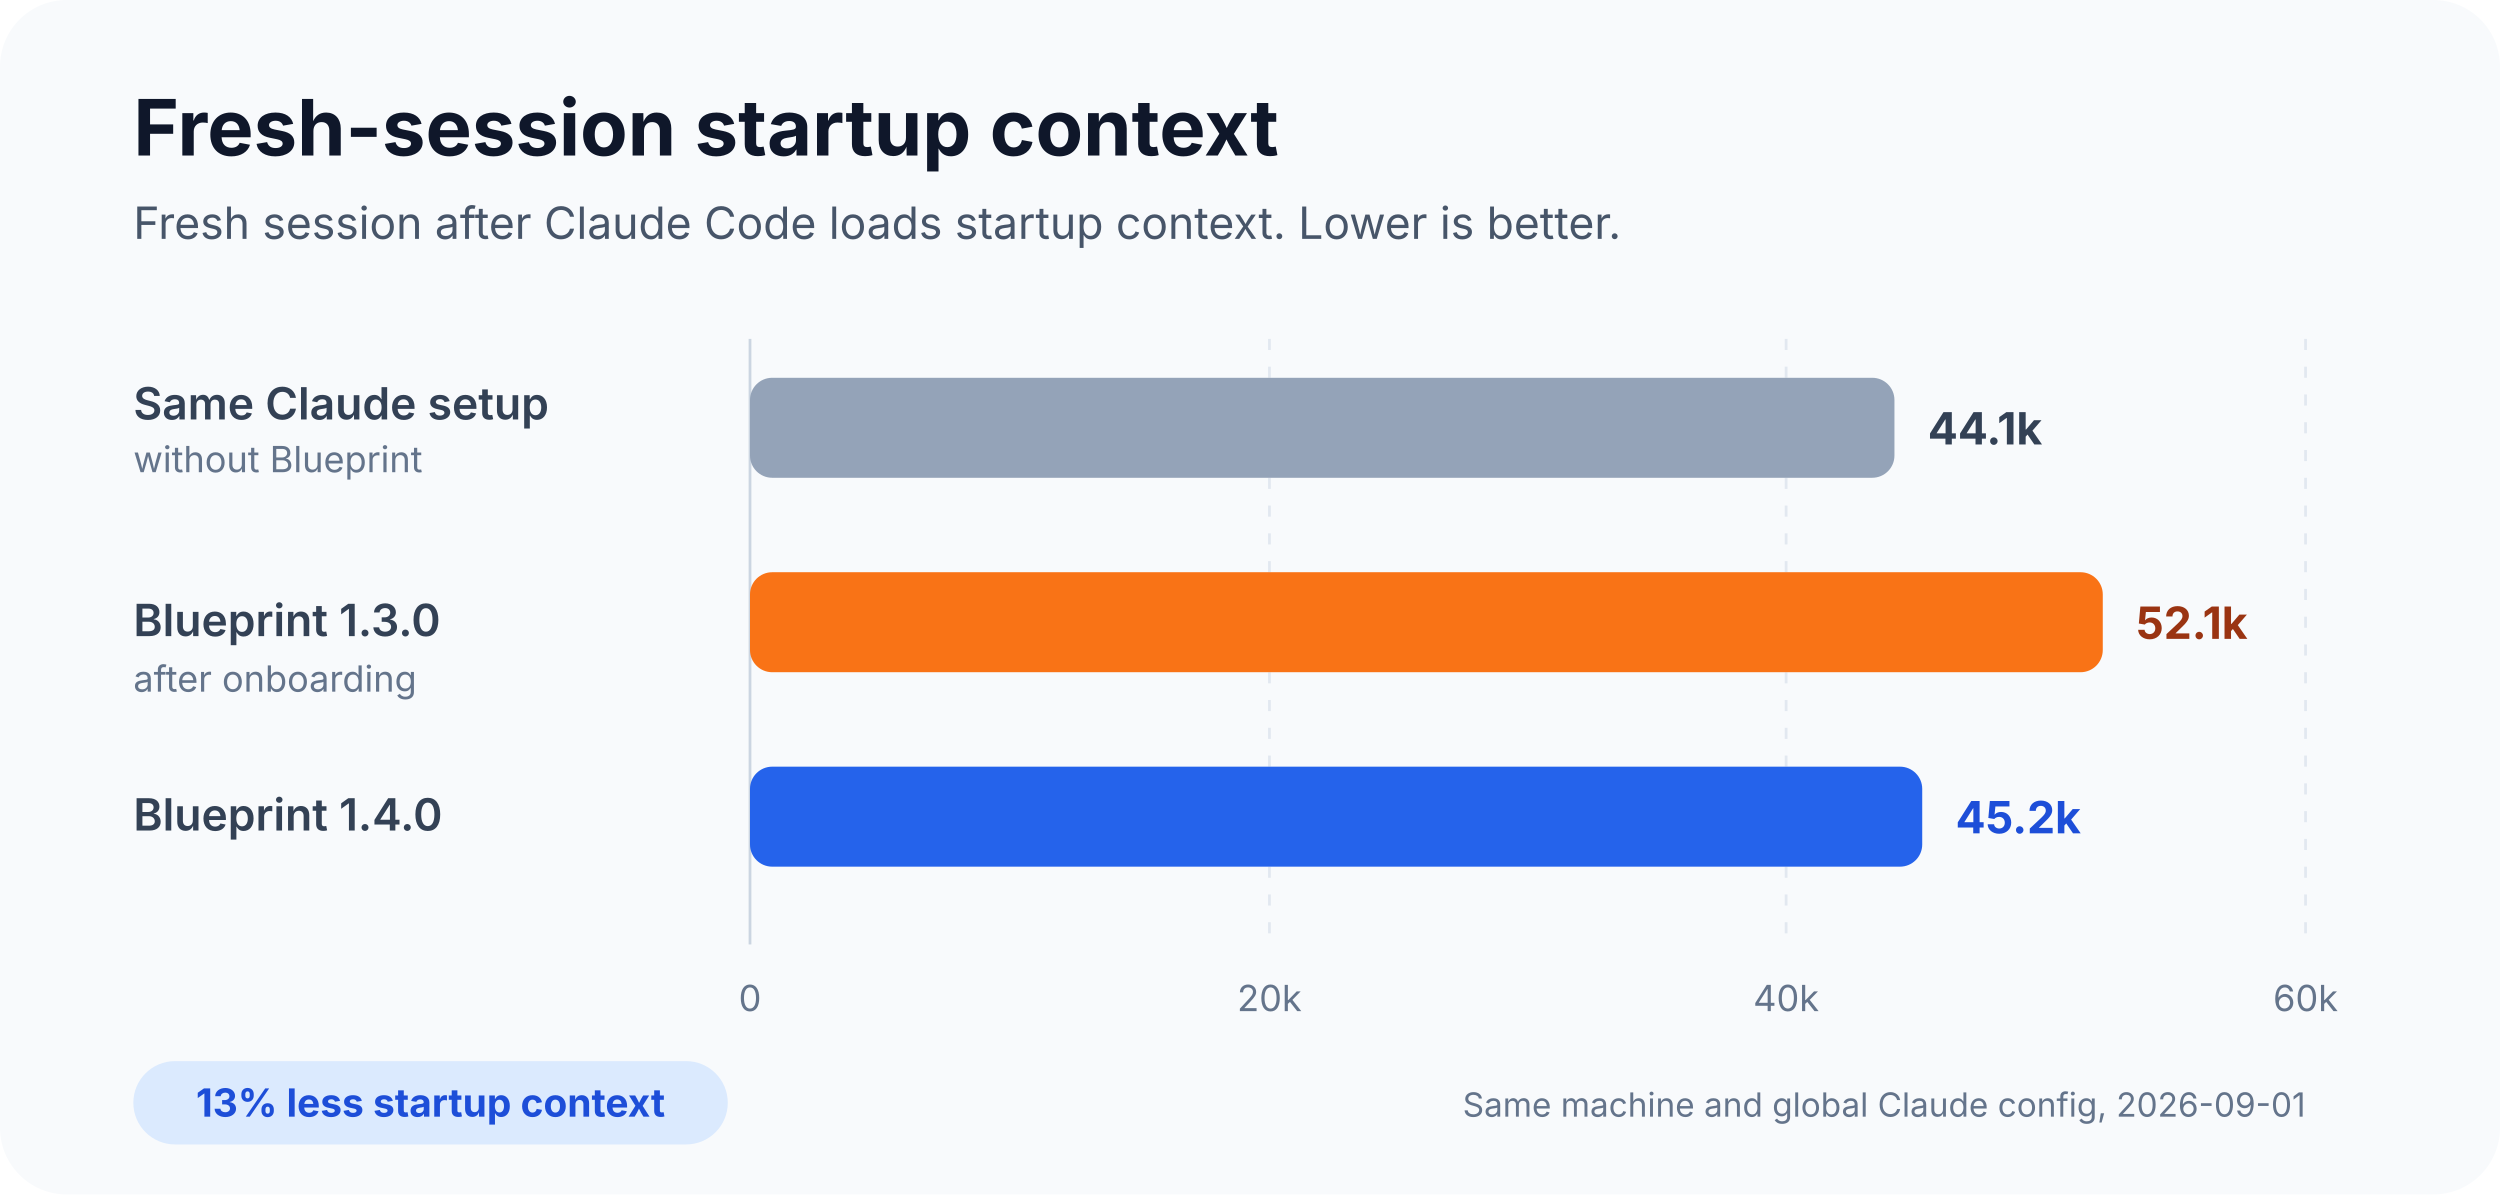
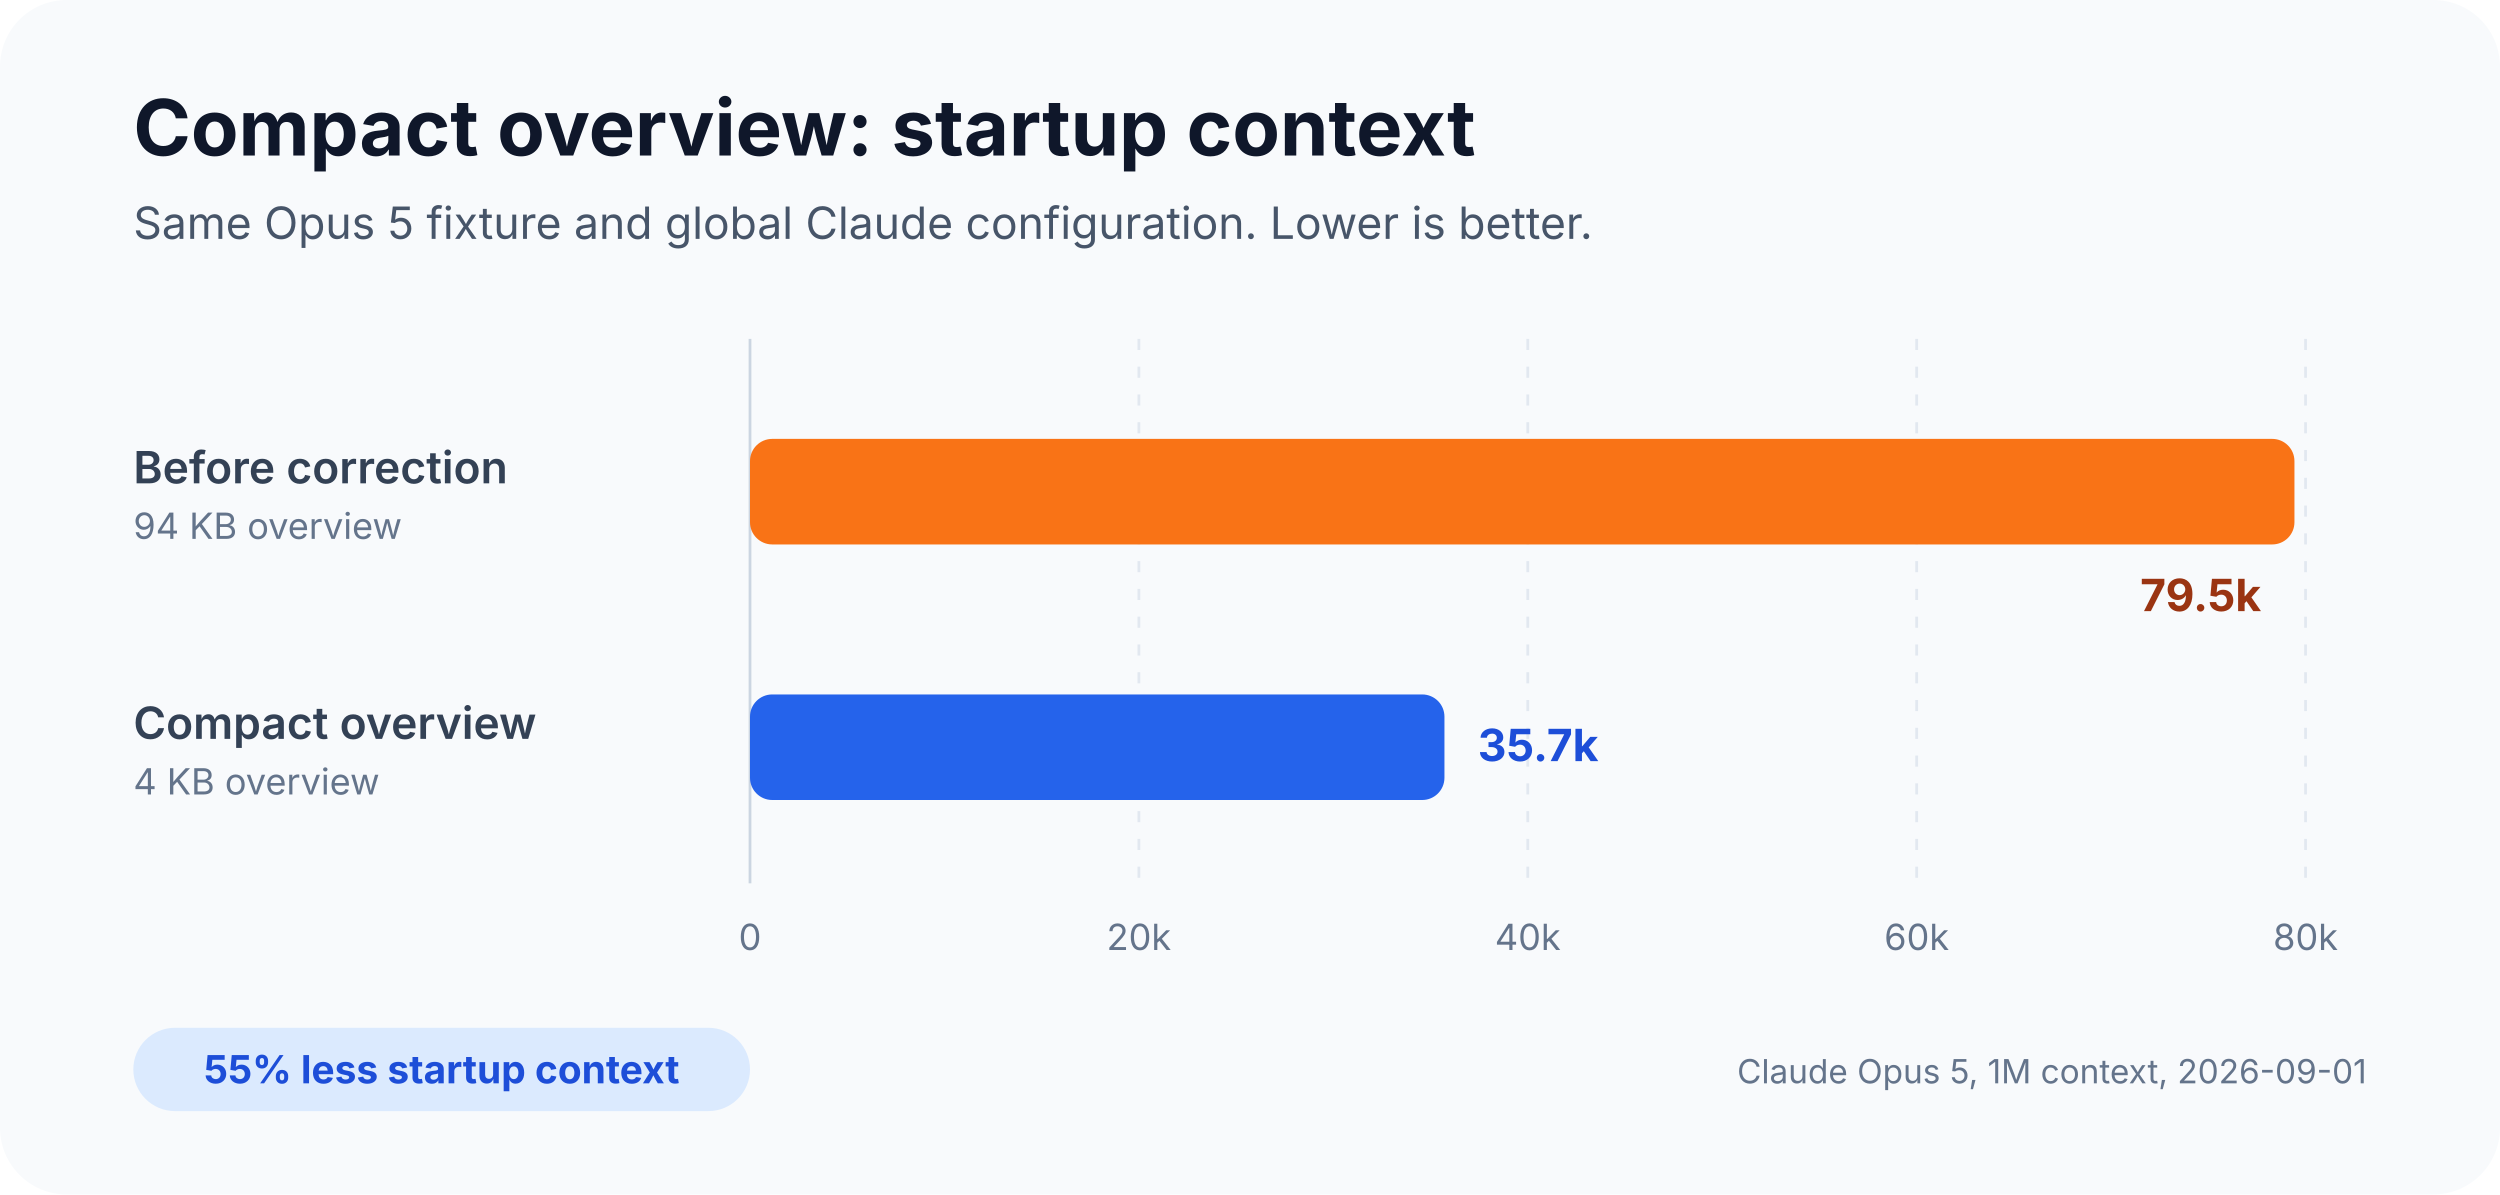
<svg xmlns="http://www.w3.org/2000/svg" width="900" height="430" viewBox="0 0 900 430" role="img" aria-labelledby="title desc">
  <rect width="900" height="430" rx="24" fill="#f8fafc" />
-   <text x="48" y="56" fill="#0f172a" font-family="Inter,Arial,sans-serif" font-size="28" font-weight="700">Fresh-session startup context</text>
-   <text x="48" y="86" fill="#475569" font-family="Inter,Arial,sans-serif" font-size="16">Fresh session after Claude Code loads startup context. Lower is better.</text>
-   <line x1="270" y1="122" x2="270" y2="340" stroke="#cbd5e1" stroke-width="1" />
-   <line x1="457" y1="122" x2="457" y2="340" stroke="#e2e8f0" stroke-width="1" stroke-dasharray="4 6" />
-   <line x1="643" y1="122" x2="643" y2="340" stroke="#e2e8f0" stroke-width="1" stroke-dasharray="4 6" />
-   <line x1="830" y1="122" x2="830" y2="340" stroke="#e2e8f0" stroke-width="1" stroke-dasharray="4 6" />
-   <text x="270" y="364" fill="#64748b" font-family="Inter,Arial,sans-serif" font-size="13" text-anchor="middle">0</text>
-   <text x="457" y="364" fill="#64748b" font-family="Inter,Arial,sans-serif" font-size="13" text-anchor="middle">20k</text>
-   <text x="643" y="364" fill="#64748b" font-family="Inter,Arial,sans-serif" font-size="13" text-anchor="middle">40k</text>
-   <text x="830" y="364" fill="#64748b" font-family="Inter,Arial,sans-serif" font-size="13" text-anchor="middle">60k</text>
-   <text x="48" y="151" fill="#334155" font-family="Inter,Arial,sans-serif" font-size="16" font-weight="600">Same Claude setup</text>
-   <text x="48" y="170" fill="#64748b" font-family="Inter,Arial,sans-serif" font-size="13">without Blueprint</text>
-   <rect x="270" y="136" width="412" height="36" rx="8" fill="#94a3b8" />
-   <text x="694" y="160" fill="#334155" font-family="Inter,Arial,sans-serif" font-size="16" font-weight="700">44.1k</text>
-   <text x="48" y="229" fill="#334155" font-family="Inter,Arial,sans-serif" font-size="16" font-weight="600">Blueprint 1.3.0</text>
-   <text x="48" y="249" fill="#64748b" font-family="Inter,Arial,sans-serif" font-size="13">after onboarding</text>
-   <rect x="270" y="206" width="487" height="36" rx="8" fill="#f97316" />
-   <text x="769" y="230" fill="#9a3412" font-family="Inter,Arial,sans-serif" font-size="16" font-weight="700">52.1k</text>
-   <text x="48" y="299" fill="#334155" font-family="Inter,Arial,sans-serif" font-size="16" font-weight="600">Blueprint 1.4.0</text>
-   <rect x="270" y="276" width="422" height="36" rx="8" fill="#2563eb" />
-   <text x="704" y="300" fill="#1d4ed8" font-family="Inter,Arial,sans-serif" font-size="16" font-weight="700">45.2k</text>
-   <rect x="48" y="382" width="214" height="30" rx="15" fill="#dbeafe" />
-   <text x="155" y="402" fill="#1d4ed8" font-family="Inter,Arial,sans-serif" font-size="14" font-weight="700" text-anchor="middle">13% less startup context</text>
-   <text x="830" y="402" fill="#64748b" font-family="Inter,Arial,sans-serif" font-size="12" text-anchor="end">Same machine and global Claude config, 2026-09-01</text>
+   <text x="48" y="56" fill="#0f172a" font-family="Inter,Arial,sans-serif" font-size="28" font-weight="700">Compact overview: startup context</text>
+   <text x="48" y="86" fill="#475569" font-family="Inter,Arial,sans-serif" font-size="16">Same Opus 5 fixture and global Claude configuration. Lower is better.</text>
+   <line x1="270" y1="122" x2="270" y2="318" stroke="#cbd5e1" stroke-width="1" />
+   <line x1="410" y1="122" x2="410" y2="318" stroke="#e2e8f0" stroke-width="1" stroke-dasharray="4 6" />
+   <line x1="550" y1="122" x2="550" y2="318" stroke="#e2e8f0" stroke-width="1" stroke-dasharray="4 6" />
+   <line x1="690" y1="122" x2="690" y2="318" stroke="#e2e8f0" stroke-width="1" stroke-dasharray="4 6" />
+   <line x1="830" y1="122" x2="830" y2="318" stroke="#e2e8f0" stroke-width="1" stroke-dasharray="4 6" />
+   <text x="270" y="342" fill="#64748b" font-family="Inter,Arial,sans-serif" font-size="13" text-anchor="middle">0</text>
+   <text x="410" y="342" fill="#64748b" font-family="Inter,Arial,sans-serif" font-size="13" text-anchor="middle">20k</text>
+   <text x="550" y="342" fill="#64748b" font-family="Inter,Arial,sans-serif" font-size="13" text-anchor="middle">40k</text>
+   <text x="690" y="342" fill="#64748b" font-family="Inter,Arial,sans-serif" font-size="13" text-anchor="middle">60k</text>
+   <text x="830" y="342" fill="#64748b" font-family="Inter,Arial,sans-serif" font-size="13" text-anchor="middle">80k</text>
+   <text x="48" y="174" fill="#334155" font-family="Inter,Arial,sans-serif" font-size="16" font-weight="600">Before correction</text>
+   <text x="48" y="194" fill="#64748b" font-family="Inter,Arial,sans-serif" font-size="13">94 KB overview</text>
+   <rect x="270" y="158" width="556" height="38" rx="8" fill="#f97316" />
+   <text x="814" y="220" fill="#9a3412" font-family="Inter,Arial,sans-serif" font-size="16" font-weight="700" text-anchor="end">79.5k</text>
+   <text x="48" y="266" fill="#334155" font-family="Inter,Arial,sans-serif" font-size="16" font-weight="600">Compact overview</text>
+   <text x="48" y="286" fill="#64748b" font-family="Inter,Arial,sans-serif" font-size="13">4 KB overview</text>
+   <rect x="270" y="250" width="250" height="38" rx="8" fill="#2563eb" />
+   <text x="532" y="274" fill="#1d4ed8" font-family="Inter,Arial,sans-serif" font-size="16" font-weight="700">35.7k</text>
+   <rect x="48" y="370" width="222" height="30" rx="15" fill="#dbeafe" />
+   <text x="159" y="390" fill="#1d4ed8" font-family="Inter,Arial,sans-serif" font-size="14" font-weight="700" text-anchor="middle">55% less startup context</text>
+   <text x="852" y="390" fill="#64748b" font-family="Inter,Arial,sans-serif" font-size="12" text-anchor="end">Claude Opus 5, 1M context, 2026-09-01</text>
</svg>
